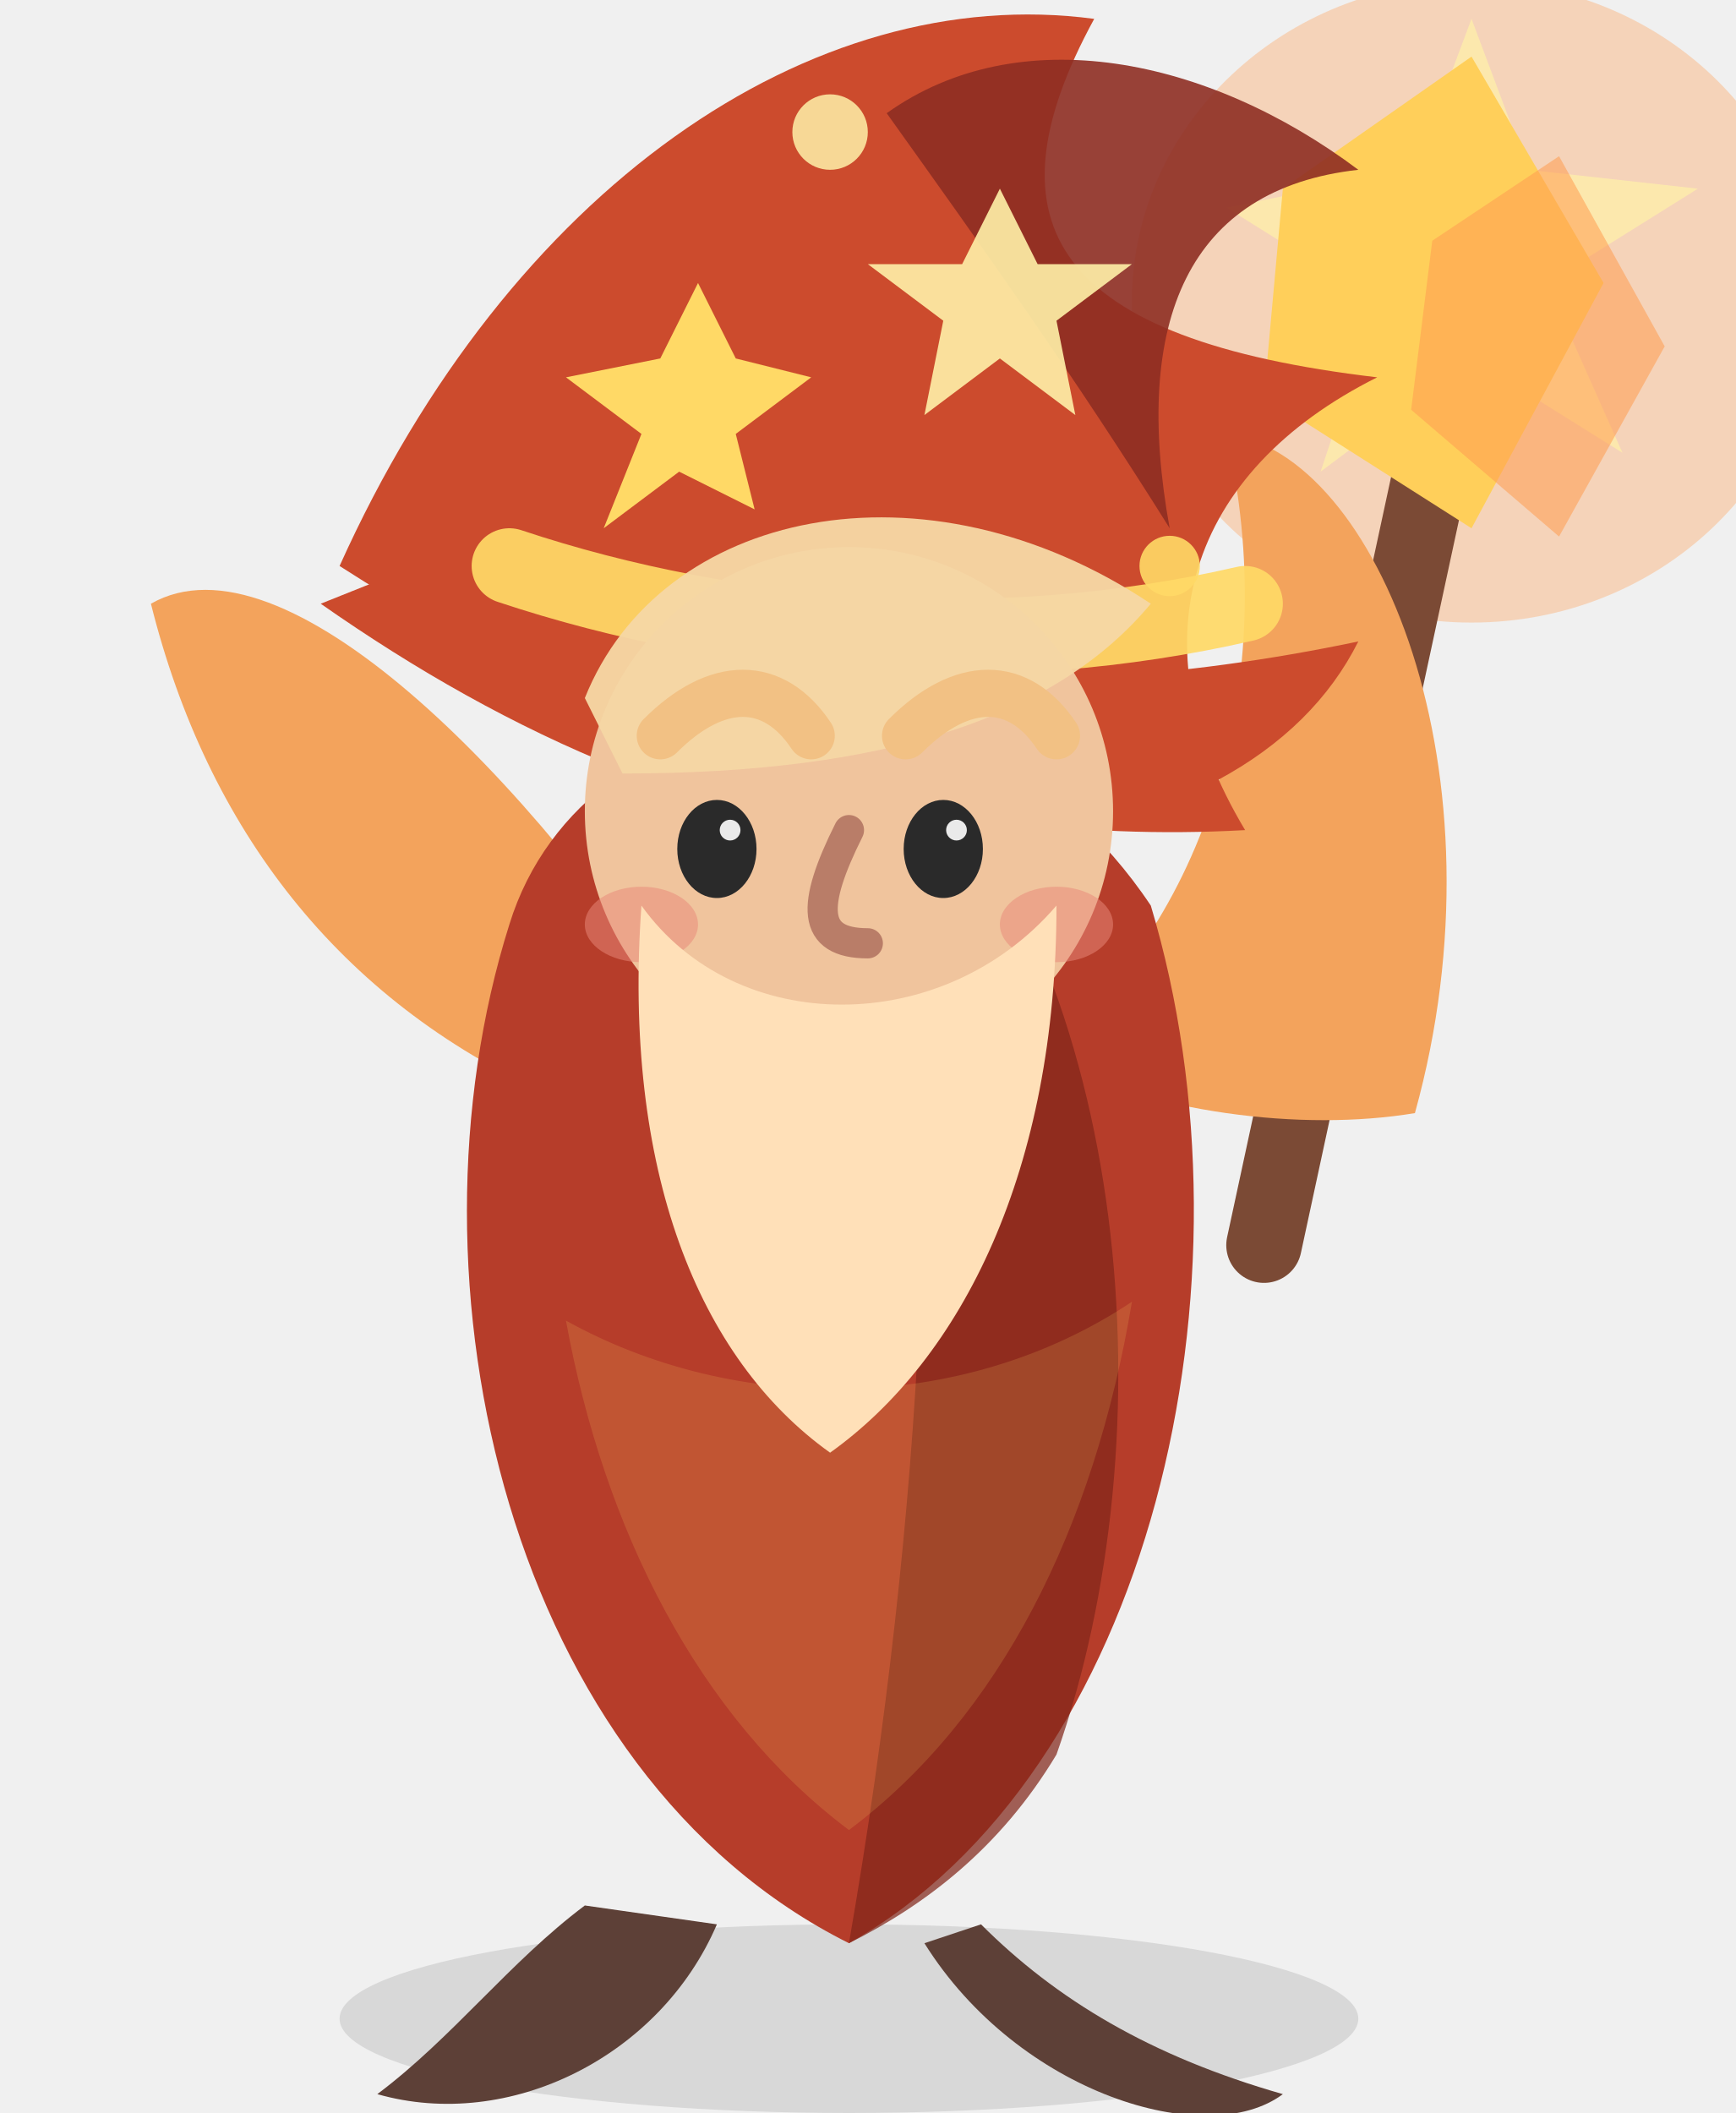
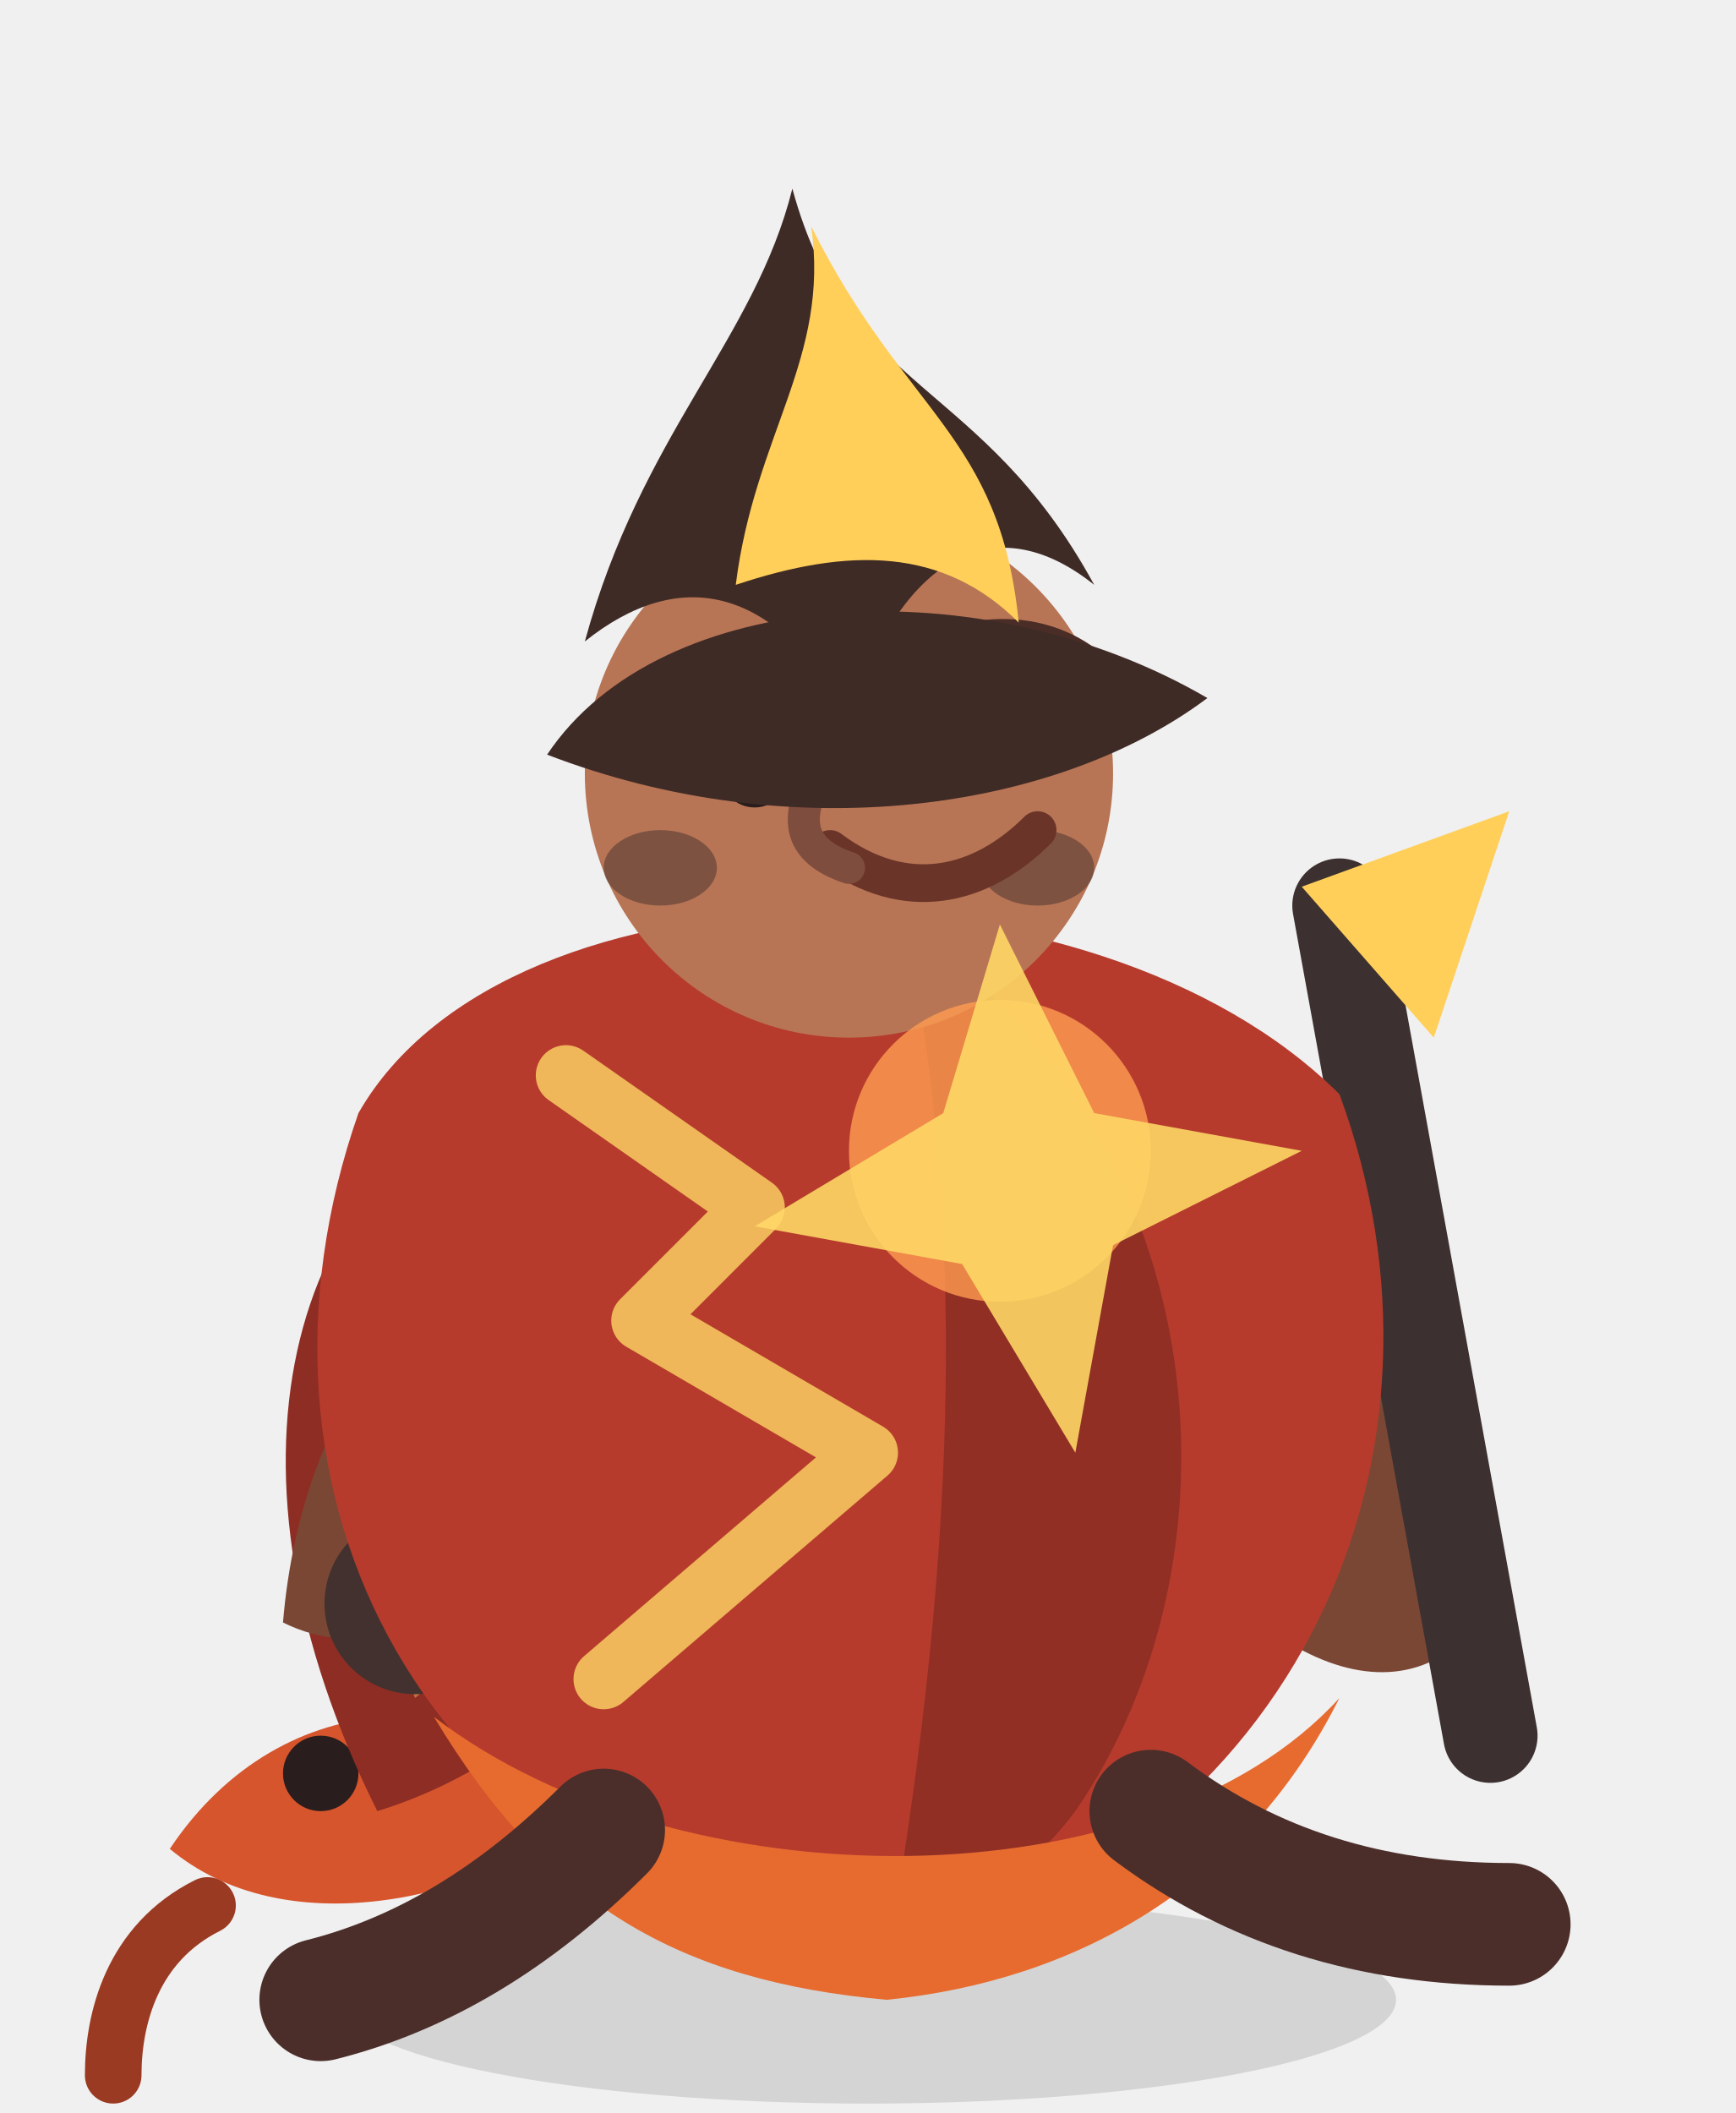
<svg xmlns="http://www.w3.org/2000/svg" width="92" height="112" viewBox="0 0 92 112">
-   <ellipse cx="45" cy="107" rx="27" ry="5" fill="#000000" opacity="0.1" />
-   <ellipse cx="78" cy="16" rx="18" ry="17" fill="#ff9c50" opacity="0.34" />
-   <path d="M78 1L81 9L90 10L82 15L86 24L78 19L70 25L73 16L65 11L75 9Z" fill="#fff1a8" opacity="0.7" />
-   <path d="M67 66L78 15" fill="none" stroke="#7b4a35" stroke-width="4" stroke-linecap="round" />
-   <path d="M78 3L85 15L78 28L67 21L68 10Z" fill="#ffcf5a" />
-   <path d="M72 19L77 28L72 37L65 31L66 23Z" fill="#ff9c50" opacity="0.55" transform="translate(2 -13) scale(1.12)" />
-   <path d="M29 58C18 53 11 44 8 32C15 28 28 41 37 55Z" fill="#f3a35c" />
-   <path d="M55 56C64 49 68 36 65 23C73 24 80 41 75 59C69 60 61 59 55 56Z" fill="#f3a35c" />
-   <path d="M27 49C31 36 51 33 61 48C67 68 61 94 45 103C27 94 21 68 27 49Z" fill="#b63d2a" />
-   <path d="M48 39C60 52 62 76 56 93C53 98 49 101 45 103C49 80 50 58 48 39Z" fill="#812519" opacity="0.72" />
-   <path d="M30 70C39 75 51 75 60 69C58 81 53 91 45 97C37 91 32 81 30 70Z" fill="#ffd966" opacity="0.16" />
-   <path d="M18 30C27 10 43 -1 58 1C52 12 56 18 73 20C63 25 60 34 66 44C48 45 32 39 18 30Z" fill="#cc4b2d" />
-   <path d="M47 6C54 1 64 3 72 9C63 10 60 17 62 28C57 20 52 13 47 6Z" fill="#8e2d22" opacity="0.9" />
-   <path d="M35 19L37 15L39 19L43 20L39 23L40 27L36 25L32 28L34 23L30 20Z" fill="#ffd966" />
-   <path d="M53 10L55 14L60 14L56 17L57 22L53 19L49 22L50 17L46 14L51 14Z" fill="#fff1a8" opacity="0.9" />
-   <circle cx="44" cy="7" r="2" fill="#fff1a8" opacity="0.85" />
-   <circle cx="62" cy="30" r="1.6" fill="#ffd966" opacity="0.9" />
-   <path d="M22 30C35 36 53 38 72 34C69 40 62 44 51 45C38 44 27 39 17 32Z" fill="#cc4b2d" />
-   <path d="M27 30C39 34 53 35 66 32" fill="none" stroke="#ffd966" stroke-width="4" stroke-linecap="round" opacity="0.92" />
-   <circle cx="45" cy="43" r="14" fill="#f0c49d" />
-   <path d="M31 37C35 27 49 24 61 32C56 38 47 41 33 41Z" fill="#f6d7a5" opacity="0.95" />
-   <ellipse cx="38" cy="45" rx="2.1" ry="2.6" fill="#2a2a2a" />
-   <ellipse cx="50" cy="45" rx="2.1" ry="2.6" fill="#2a2a2a" />
-   <circle cx="38.7" cy="44" r="0.55" fill="#ffffff" opacity="0.9" />
-   <circle cx="50.7" cy="44" r="0.55" fill="#ffffff" opacity="0.9" />
-   <path d="M35 39C38 36 41 36 43 39" fill="none" stroke="#f2c184" stroke-width="2.5" stroke-linecap="round" />
-   <path d="M48 39C51 36 54 36 56 39" fill="none" stroke="#f2c184" stroke-width="2.5" stroke-linecap="round" />
-   <ellipse cx="34" cy="49" rx="3" ry="2" fill="#e88979" opacity="0.52" />
-   <ellipse cx="56" cy="49" rx="3" ry="2" fill="#e88979" opacity="0.52" />
-   <path d="M45 44C43 48 43 50 46 50" fill="none" stroke="#b97d68" stroke-width="1.6" stroke-linecap="round" />
-   <path d="M34 48C39 55 50 55 56 48C56 62 51 72 44 77C37 72 33 62 34 48Z" fill="#ffe0b8" />
-   <path d="M31 101C27 104 24 108 20 111C27 113 35 109 38 102Z" fill="#5d4037" />
-   <path d="M52 102C56 106 61 109 68 111C64 114 54 111 49 103Z" fill="#5d4037" />
+   <style>.body,.robe,.robeHem,.head,.hatHair,.staffArm,.offArm,.staff,.capeScarf,.familiar,.spark{transform-box:view-box}.body,.robe{transform-origin:46px 101px;animation:pyroBody 1.2s ease-in-out infinite}.head{transform-origin:44px 47px;animation:pyroHead 1.2s ease-in-out infinite}.hatHair{transform-origin:44px 31px;animation:pyroHair 1.2s ease-in-out infinite}.staffArm,.staff{transform-origin:63px 62px;animation:pyroStaff 1.2s ease-in-out infinite}.offArm{transform-origin:31px 62px;animation:pyroOff 1.2s ease-in-out infinite}.capeScarf{transform-origin:43px 63px;animation:pyroCape 1.2s ease-in-out infinite}.robeHem{transform-origin:46px 92px;animation:pyroHem 1.2s ease-in-out infinite}.familiar{transform-origin:18px 94px;animation:pyroFam 1.2s ease-in-out infinite}.spark{transform-origin:48px 62px;animation:pyroSpark 1.2s ease-in-out infinite}@keyframes pyroBody{0%,100%{transform:translateY(0) scale(1)}22%{transform:translateY(8px) scale(1.12,.82)}50%{transform:translateX(6px) translateY(-6px) scale(.92,1.12) rotate(7deg)}72%{transform:translateX(-4px) rotate(-7deg)}}@keyframes pyroHead{0%,100%{transform:rotate(0)}22%{transform:translateY(7px) rotate(-12deg)}50%{transform:translateX(5px) translateY(-3px) rotate(16deg)}72%{transform:translateX(-3px) rotate(-12deg)}}@keyframes pyroHair{0%,100%{transform:rotate(0) scale(1)}22%{transform:translateY(5px) rotate(-13deg) scale(.9)}50%{transform:translate(5px,-5px) rotate(18deg) scale(1.2)}72%{transform:rotate(-16deg) scale(1.08)}}@keyframes pyroStaff{0%,100%{transform:rotate(0)}22%{transform:translate(-16px,9px) rotate(-70deg)}50%{transform:translate(15px,-9px) rotate(42deg)}72%{transform:translate(-6px,2px) rotate(-24deg)}}@keyframes pyroOff{0%,100%{transform:rotate(0)}22%{transform:translate(13px,8px) rotate(58deg)}50%{transform:translate(19px,-9px) rotate(-68deg)}72%{transform:translate(-8px,2px) rotate(34deg)}}@keyframes pyroCape{0%,100%{transform:skewX(0) translateX(0)}22%{transform:skewX(-12deg) translateY(3px)}50%{transform:skewX(24deg) translateX(-12px) translateY(-4px)}72%{transform:skewX(-18deg) translateX(3px)}}@keyframes pyroHem{0%,100%{transform:scaleX(1)}22%{transform:scaleX(1.15)}50%{transform:scaleX(1.45) translateY(-2px)}72%{transform:scaleX(.95)}}@keyframes pyroFam{0%,100%{transform:translateY(0)}22%{transform:translateY(3px) scale(1.05,.75)}50%{transform:translate(9px,-9px) rotate(21deg)}72%{transform:translate(-4px,1px) rotate(-12deg)}}@keyframes pyroSpark{0%,100%{opacity:.15;transform:scale(.2)}22%{opacity:.85;transform:translate(-8px,8px) scale(.65)}50%{opacity:1;transform:translate(18px,-10px) scale(1.35)}72%{opacity:.48;transform:translate(-6px,2px) scale(.55)}}@media (prefers-reduced-motion: reduce){.body,.robe,.robeHem,.head,.hatHair,.staffArm,.offArm,.staff,.capeScarf,.familiar,.spark{animation:none}}</style>
+   <ellipse cx="46" cy="106" rx="28" ry="5.5" fill="#000000" opacity="0.12" />
+   <g class="familiar">
+     <path d="M9 98C15 89 26 89 32 96C25 101 15 103 9 98Z" fill="#d7552d" />
+     <path d="M28 94L38 89L34 99Z" fill="#f47a32" />
+     <circle cx="17" cy="94" r="2" fill="#2a1d1d" />
+     <path d="M11 101C7 103 6 107 6 110" stroke="#9b3a22" stroke-width="3" stroke-linecap="round" fill="none" />
+   </g>
+   <g class="capeScarf">
+     <path d="M28 57C15 62 11 78 20 96C33 92 43 77 41 58Z" fill="#8e2d24" />
+     <path d="M23 76C20 80 20 85 22 90C27 86 30 81 32 75Z" fill="#ffd966" opacity="0.42" />
+   </g>
+   <g class="staffArm staff">
+     <path d="M61 61C72 64 78 75 76 88C70 91 61 83 58 72Z" fill="#7b4735" />
+     <path d="M71 48L79 92" stroke="#3c3130" stroke-width="5" stroke-linecap="round" />
+     <path d="M69 47L80 43L76 55Z" fill="#ffcf5a" />
+     <circle cx="64" cy="62" r="4.5" fill="#42312e" />
+   </g>
+   <g class="offArm">
+     <path d="M34 63C23 65 16 74 15 86C23 90 35 80 39 68Z" fill="#7b4735" />
+     <circle cx="22" cy="85" r="4.8" fill="#42312e" />
+   </g>
+   <g class="body robe">
+     <path d="M19 59C27 45 58 45 71 58C78 77 69 98 47 104C22 100 12 79 19 59Z" fill="#b63b2d" />
+     <path d="M48 49C65 61 66 83 57 96C54 100 50 102 47 104C51 81 51 64 48 49Z" fill="#7f2922" opacity="0.68" />
+     <path d="M30 57L40 64L34 70L46 77L32 89" stroke="#ffd966" stroke-width="3.2" stroke-linecap="round" stroke-linejoin="round" fill="none" opacity="0.78" />
+     <g class="robeHem">
+       <path d="M23 91C36 101 61 101 71 90C66 100 57 105 47 106C36 105 29 101 23 91Z" fill="#e76b2f" />
+     </g>
+   </g>
+   <path d="M32 97Q25 104 17 106" stroke="#4b2e2a" stroke-width="6.5" stroke-linecap="round" fill="none" />
+   <path d="M61 96Q69 102 80 102" stroke="#4b2e2a" stroke-width="6.5" stroke-linecap="round" fill="none" />
+   <g class="head">
+     <circle cx="45" cy="41" r="14" fill="#b87555" />
+     <ellipse cx="35" cy="46" rx="3" ry="2" fill="#4f3531" opacity="0.55" />
+     <ellipse cx="55" cy="46" rx="3" ry="2" fill="#4f3531" opacity="0.55" />
+     <circle cx="40" cy="41" r="1.8" fill="#2a1d1d" />
+     <circle cx="51" cy="40" r="1.8" fill="#2a1d1d" />
+     <path d="M37 36C41 34 44 35 46 38M49 35C53 33 57 34 59 37" stroke="#4a2d26" stroke-width="2.3" stroke-linecap="round" fill="none" />
+     <path d="M44 45C48 48 52 47 55 44" stroke="#6a3528" stroke-width="2" stroke-linecap="round" fill="none" />
+     <path d="M44 40C42 43 42 45 45 46" stroke="#7f4d3e" stroke-width="1.7" stroke-linecap="round" fill="none" />
+   </g>
+   <g class="hatHair">
+     <path d="M31 34C34 23 40 18 42 10C45 21 52 20 58 31C53 27 48 29 45 38C41 31 36 30 31 34Z" fill="#3f2b26" />
+     <path d="M39 31C40 23 44 19 43 12C48 22 53 23 54 33C50 29 45 29 39 31Z" fill="#ffcf5a" />
+     <path d="M29 40C35 31 52 30 64 37C56 43 42 45 29 40Z" fill="#3f2b26" />
+   </g>
+   <g class="spark">
+     <circle cx="53" cy="61" r="8" fill="#ff9c50" opacity="0.8" />
+     <path d="M53 49L58 59L69 61L59 66L57 77L51 67L40 65L50 59Z" fill="#ffd966" opacity="0.88" />
+   </g>
</svg>
